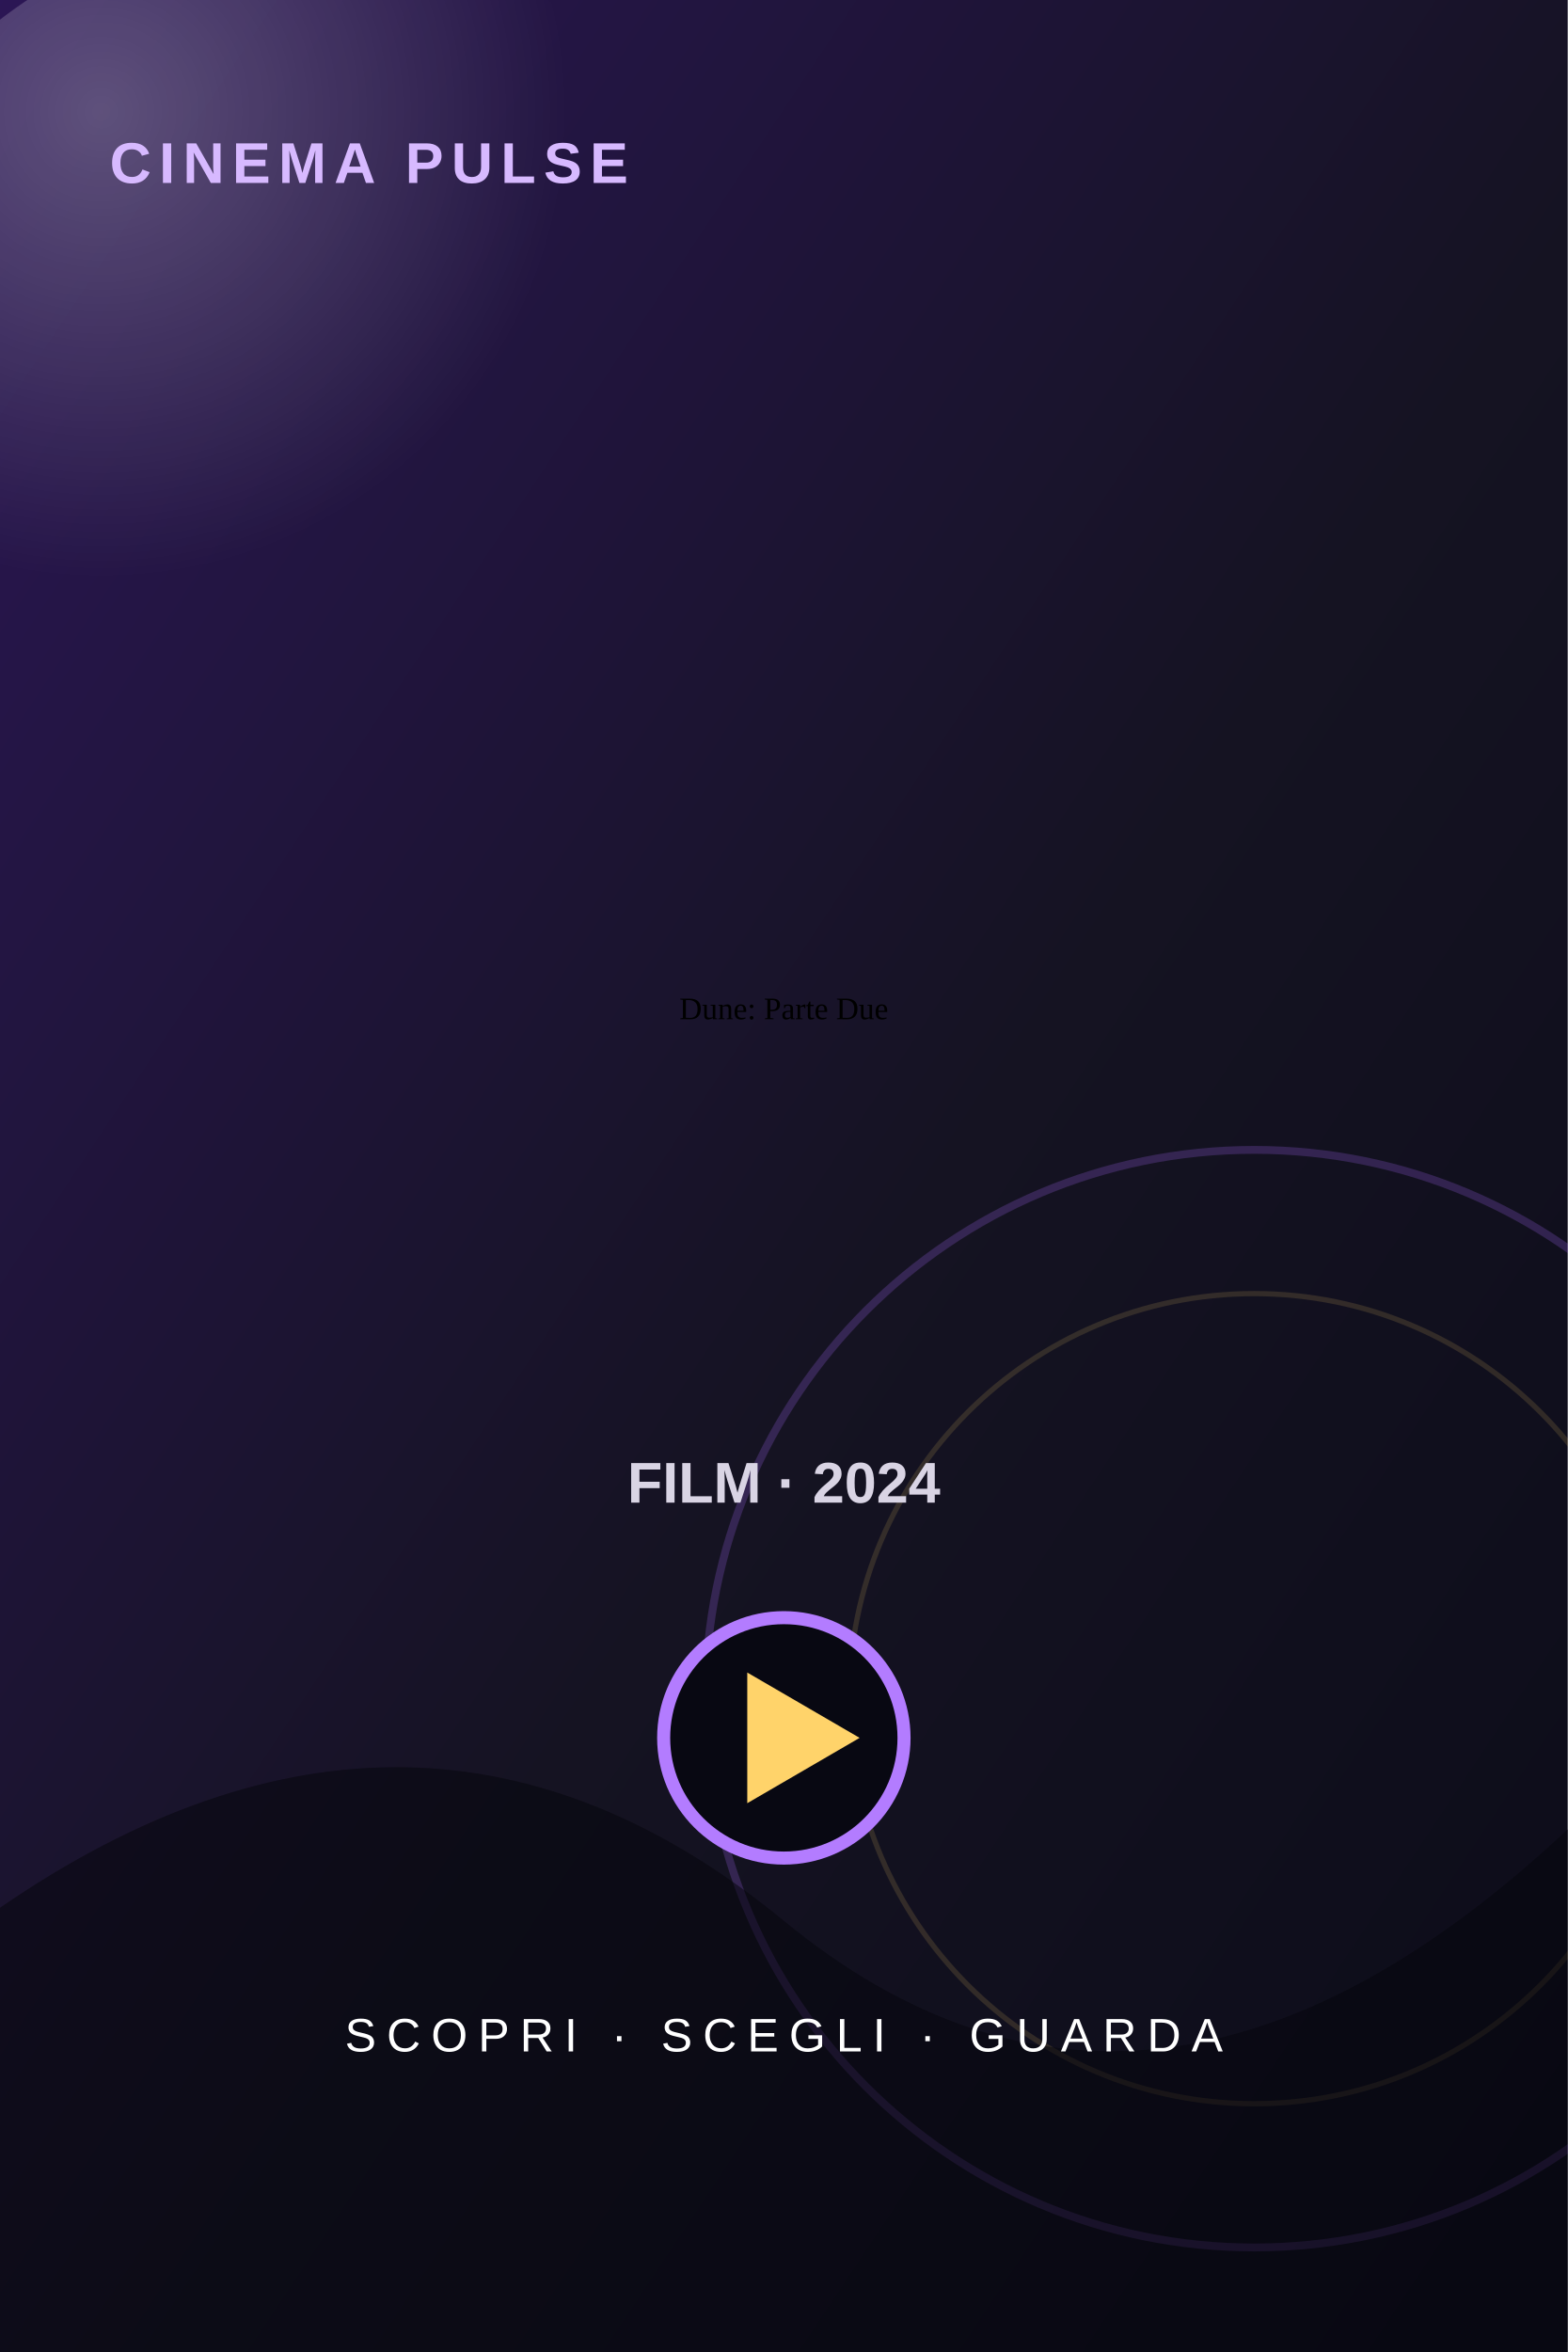
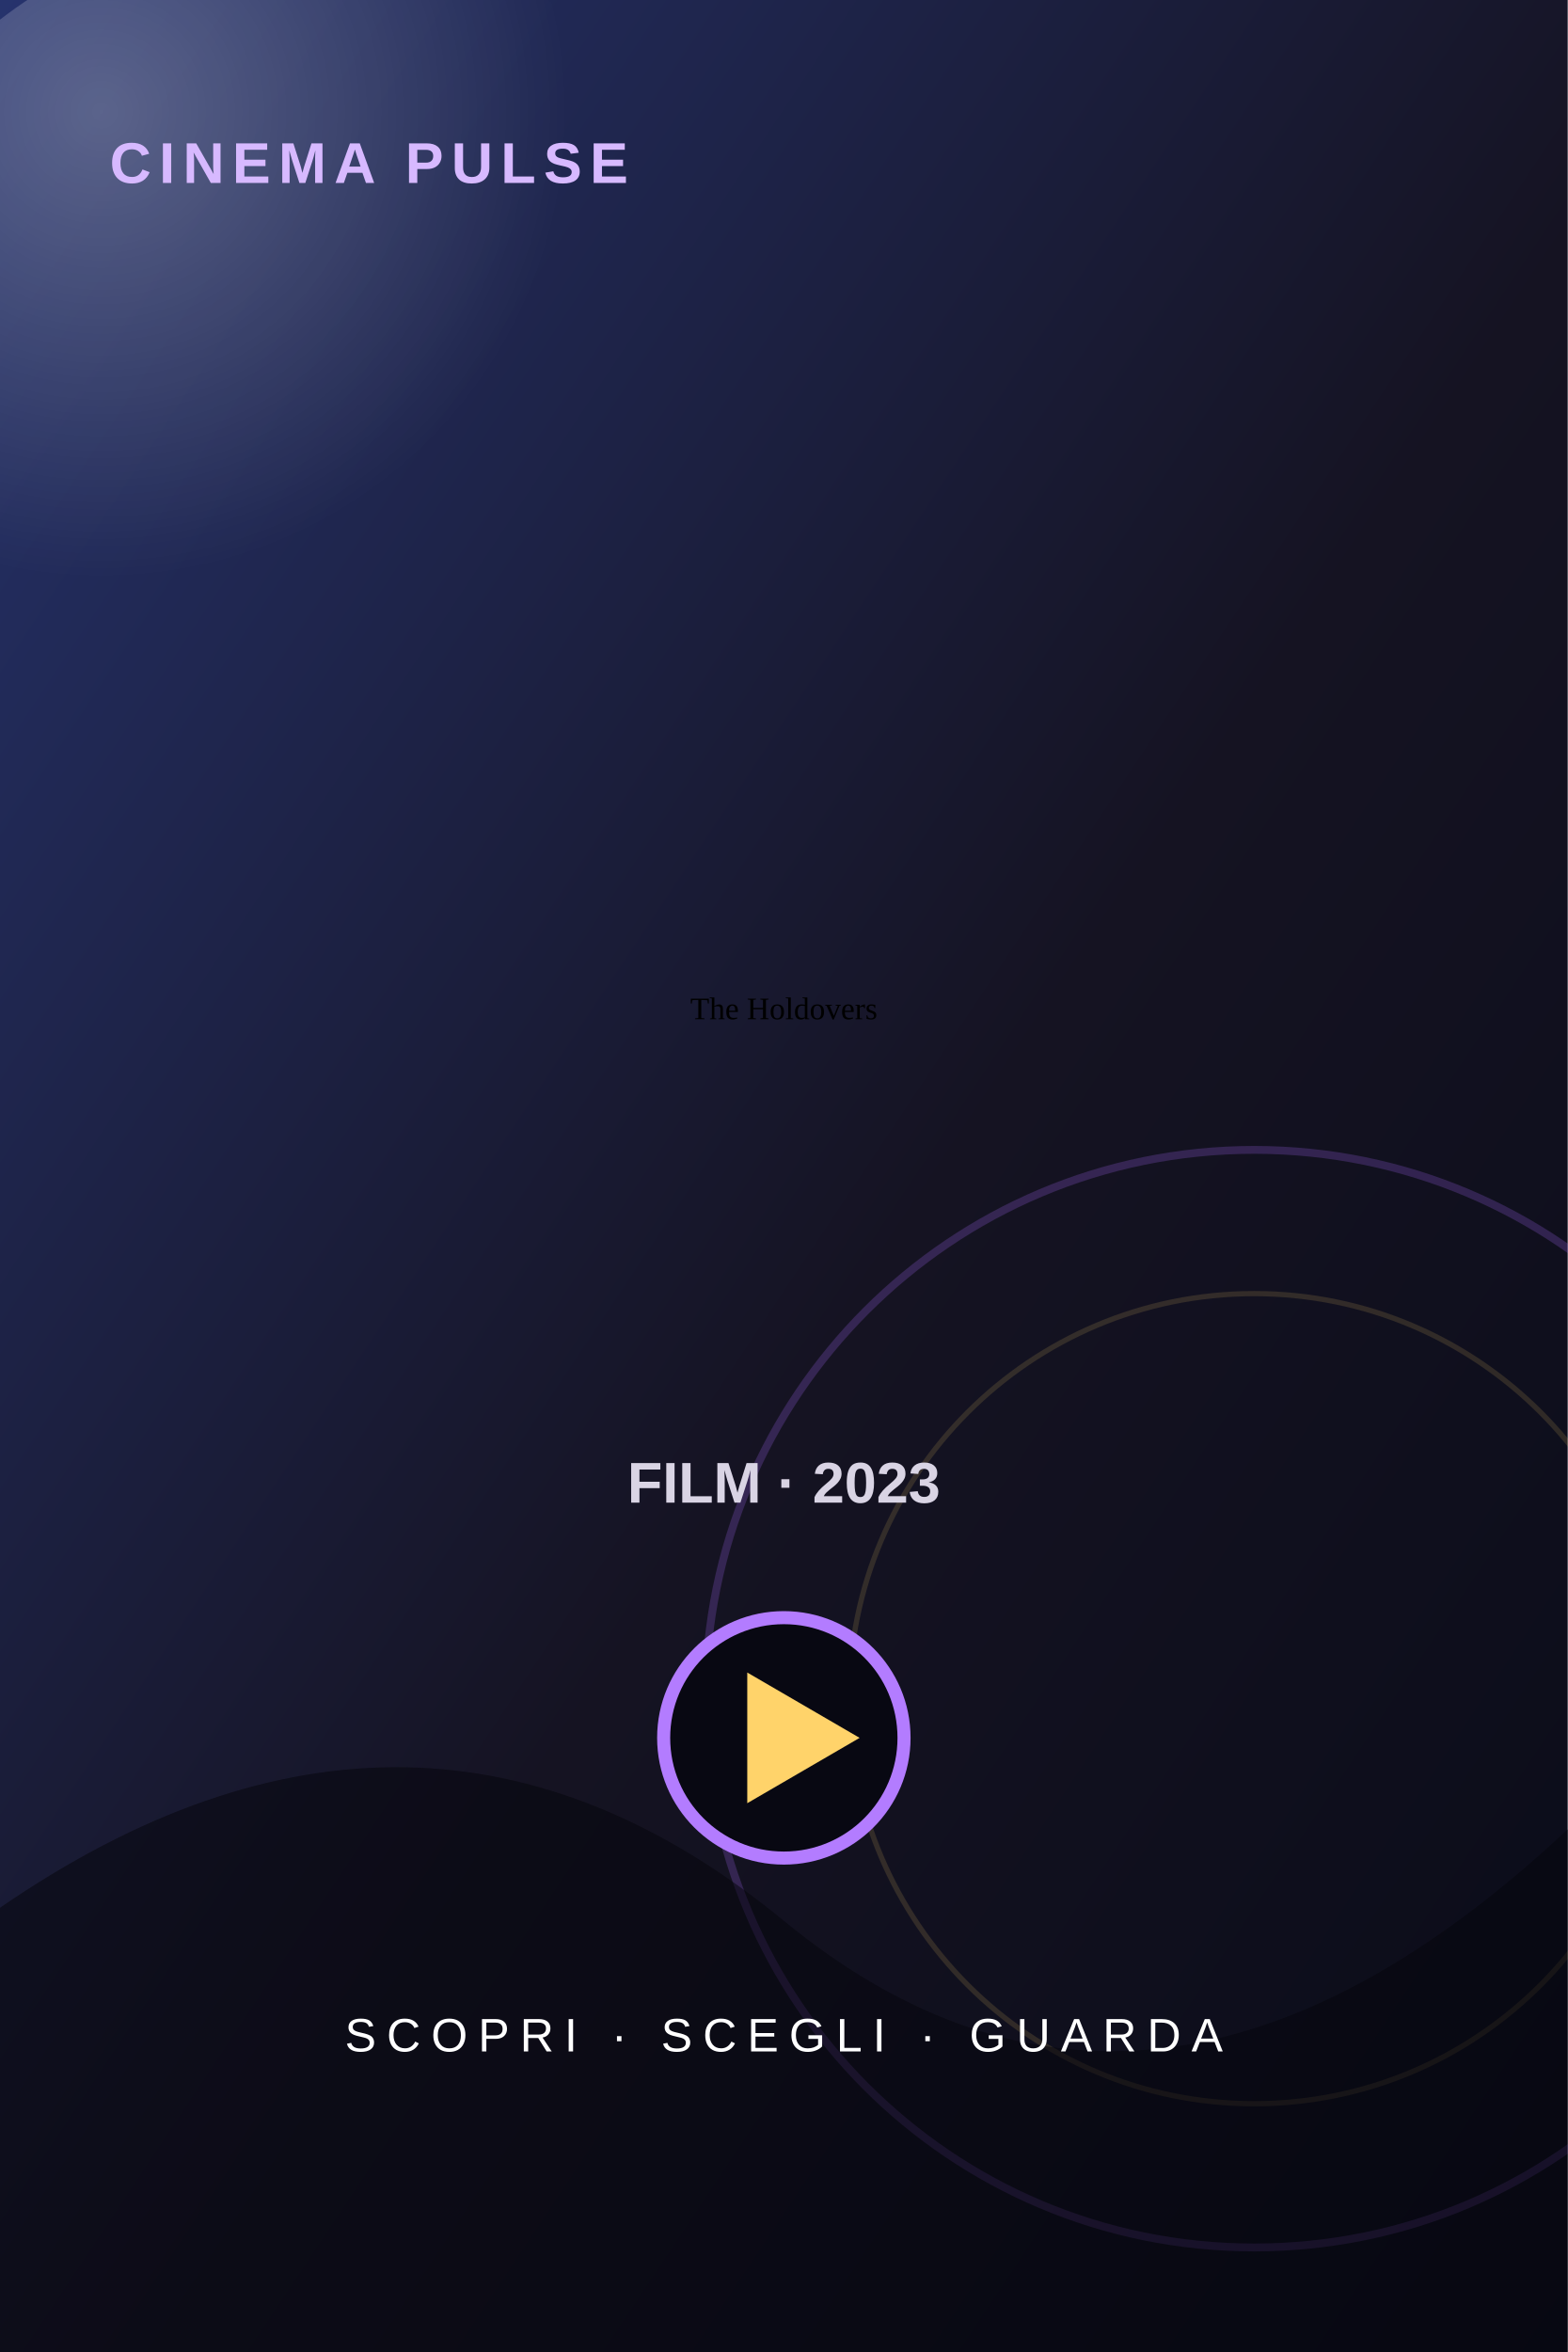
<svg xmlns="http://www.w3.org/2000/svg" viewBox="0 0 600 900">
  <defs>
    <linearGradient id="g" x1="0" y1="0" x2="1" y2="1">
-       <stop stop-color="#2b1655" />
+       <stop stop-color="#26336d" />
      <stop offset=".55" stop-color="#151322" />
-       <stop offset="1" stop-color="#0b0b18" />
+       <stop offset="1" stop-color="#090b18" />
    </linearGradient>
    <radialGradient id="r" cx="30%" cy="20%">
      <stop stop-color="#ffffff" stop-opacity=".25" />
      <stop offset="1" stop-color="#ffffff" stop-opacity="0" />
    </radialGradient>
  </defs>
  <rect width="600" height="900" fill="url(#g)" />
  <circle cx="110" cy="150" r="180" fill="url(#r)" />
  <circle cx="480" cy="650" r="210" fill="none" stroke="#a96cff" stroke-opacity=".22" stroke-width="3" />
  <circle cx="480" cy="650" r="155" fill="none" stroke="#ffd36a" stroke-opacity=".14" stroke-width="2" />
  <path d="M0 730 Q160 620 300 735 T600 700 V900 H0Z" fill="#05050c" opacity=".55" />
  <text x="42" y="70" fill="#d7b9ff" font-family="Arial,sans-serif" font-size="22" font-weight="700" letter-spacing="3">CINEMA PULSE</text>
-   <text x="300" y="390" text-anchor="middle" class="title">Dune: Parte Due</text>
-   <text x="300" y="575" text-anchor="middle" fill="#d9d4e4" font-family="Arial,sans-serif" font-size="22" font-weight="600">FILM · 2024</text>
+   <text x="300" y="390" text-anchor="middle" class="title">The Holdovers</text>
+   <text x="300" y="575" text-anchor="middle" fill="#d9d4e4" font-family="Arial,sans-serif" font-size="22" font-weight="600">FILM · 2023</text>
  <circle cx="300" cy="665" r="46" fill="#080812" stroke="#b37cff" stroke-width="5" />
  <path d="M286 640v50l43-25z" fill="#ffd36a" />
  <text x="300" y="785" text-anchor="middle" fill="#fff" font-family="Arial,sans-serif" font-size="18" letter-spacing="4">SCOPRI · SCEGLI · GUARDA</text>
</svg>
